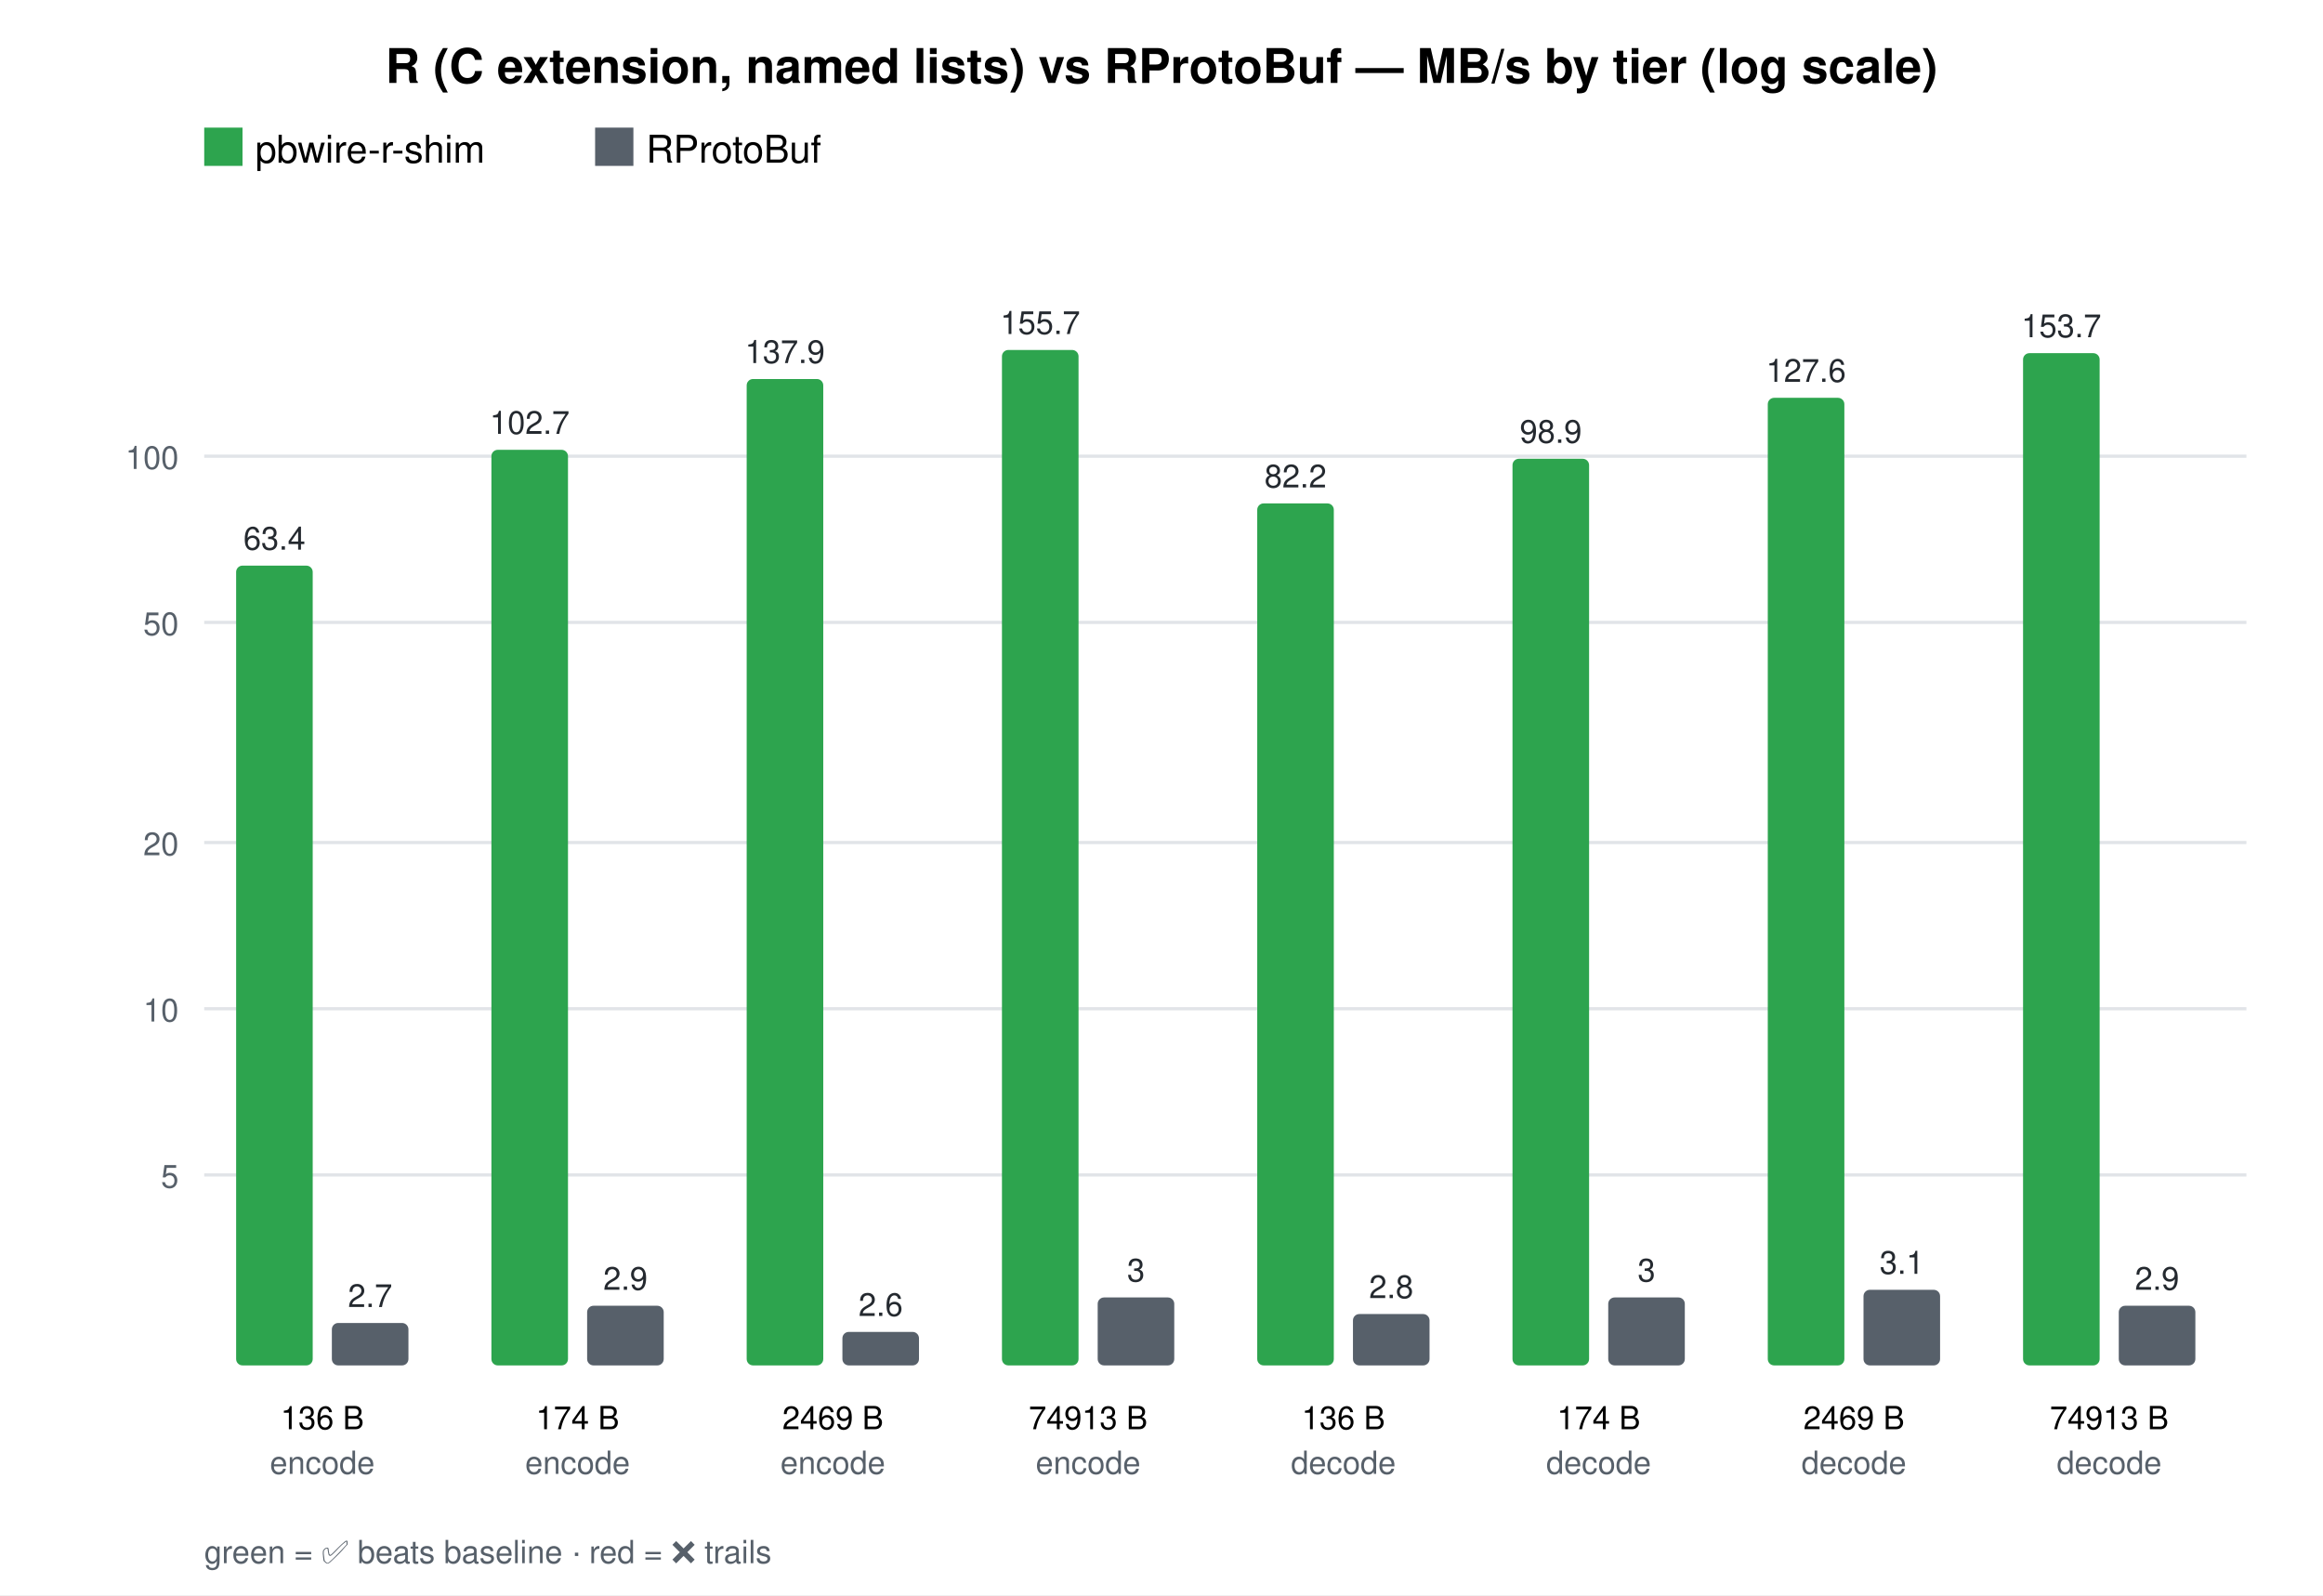
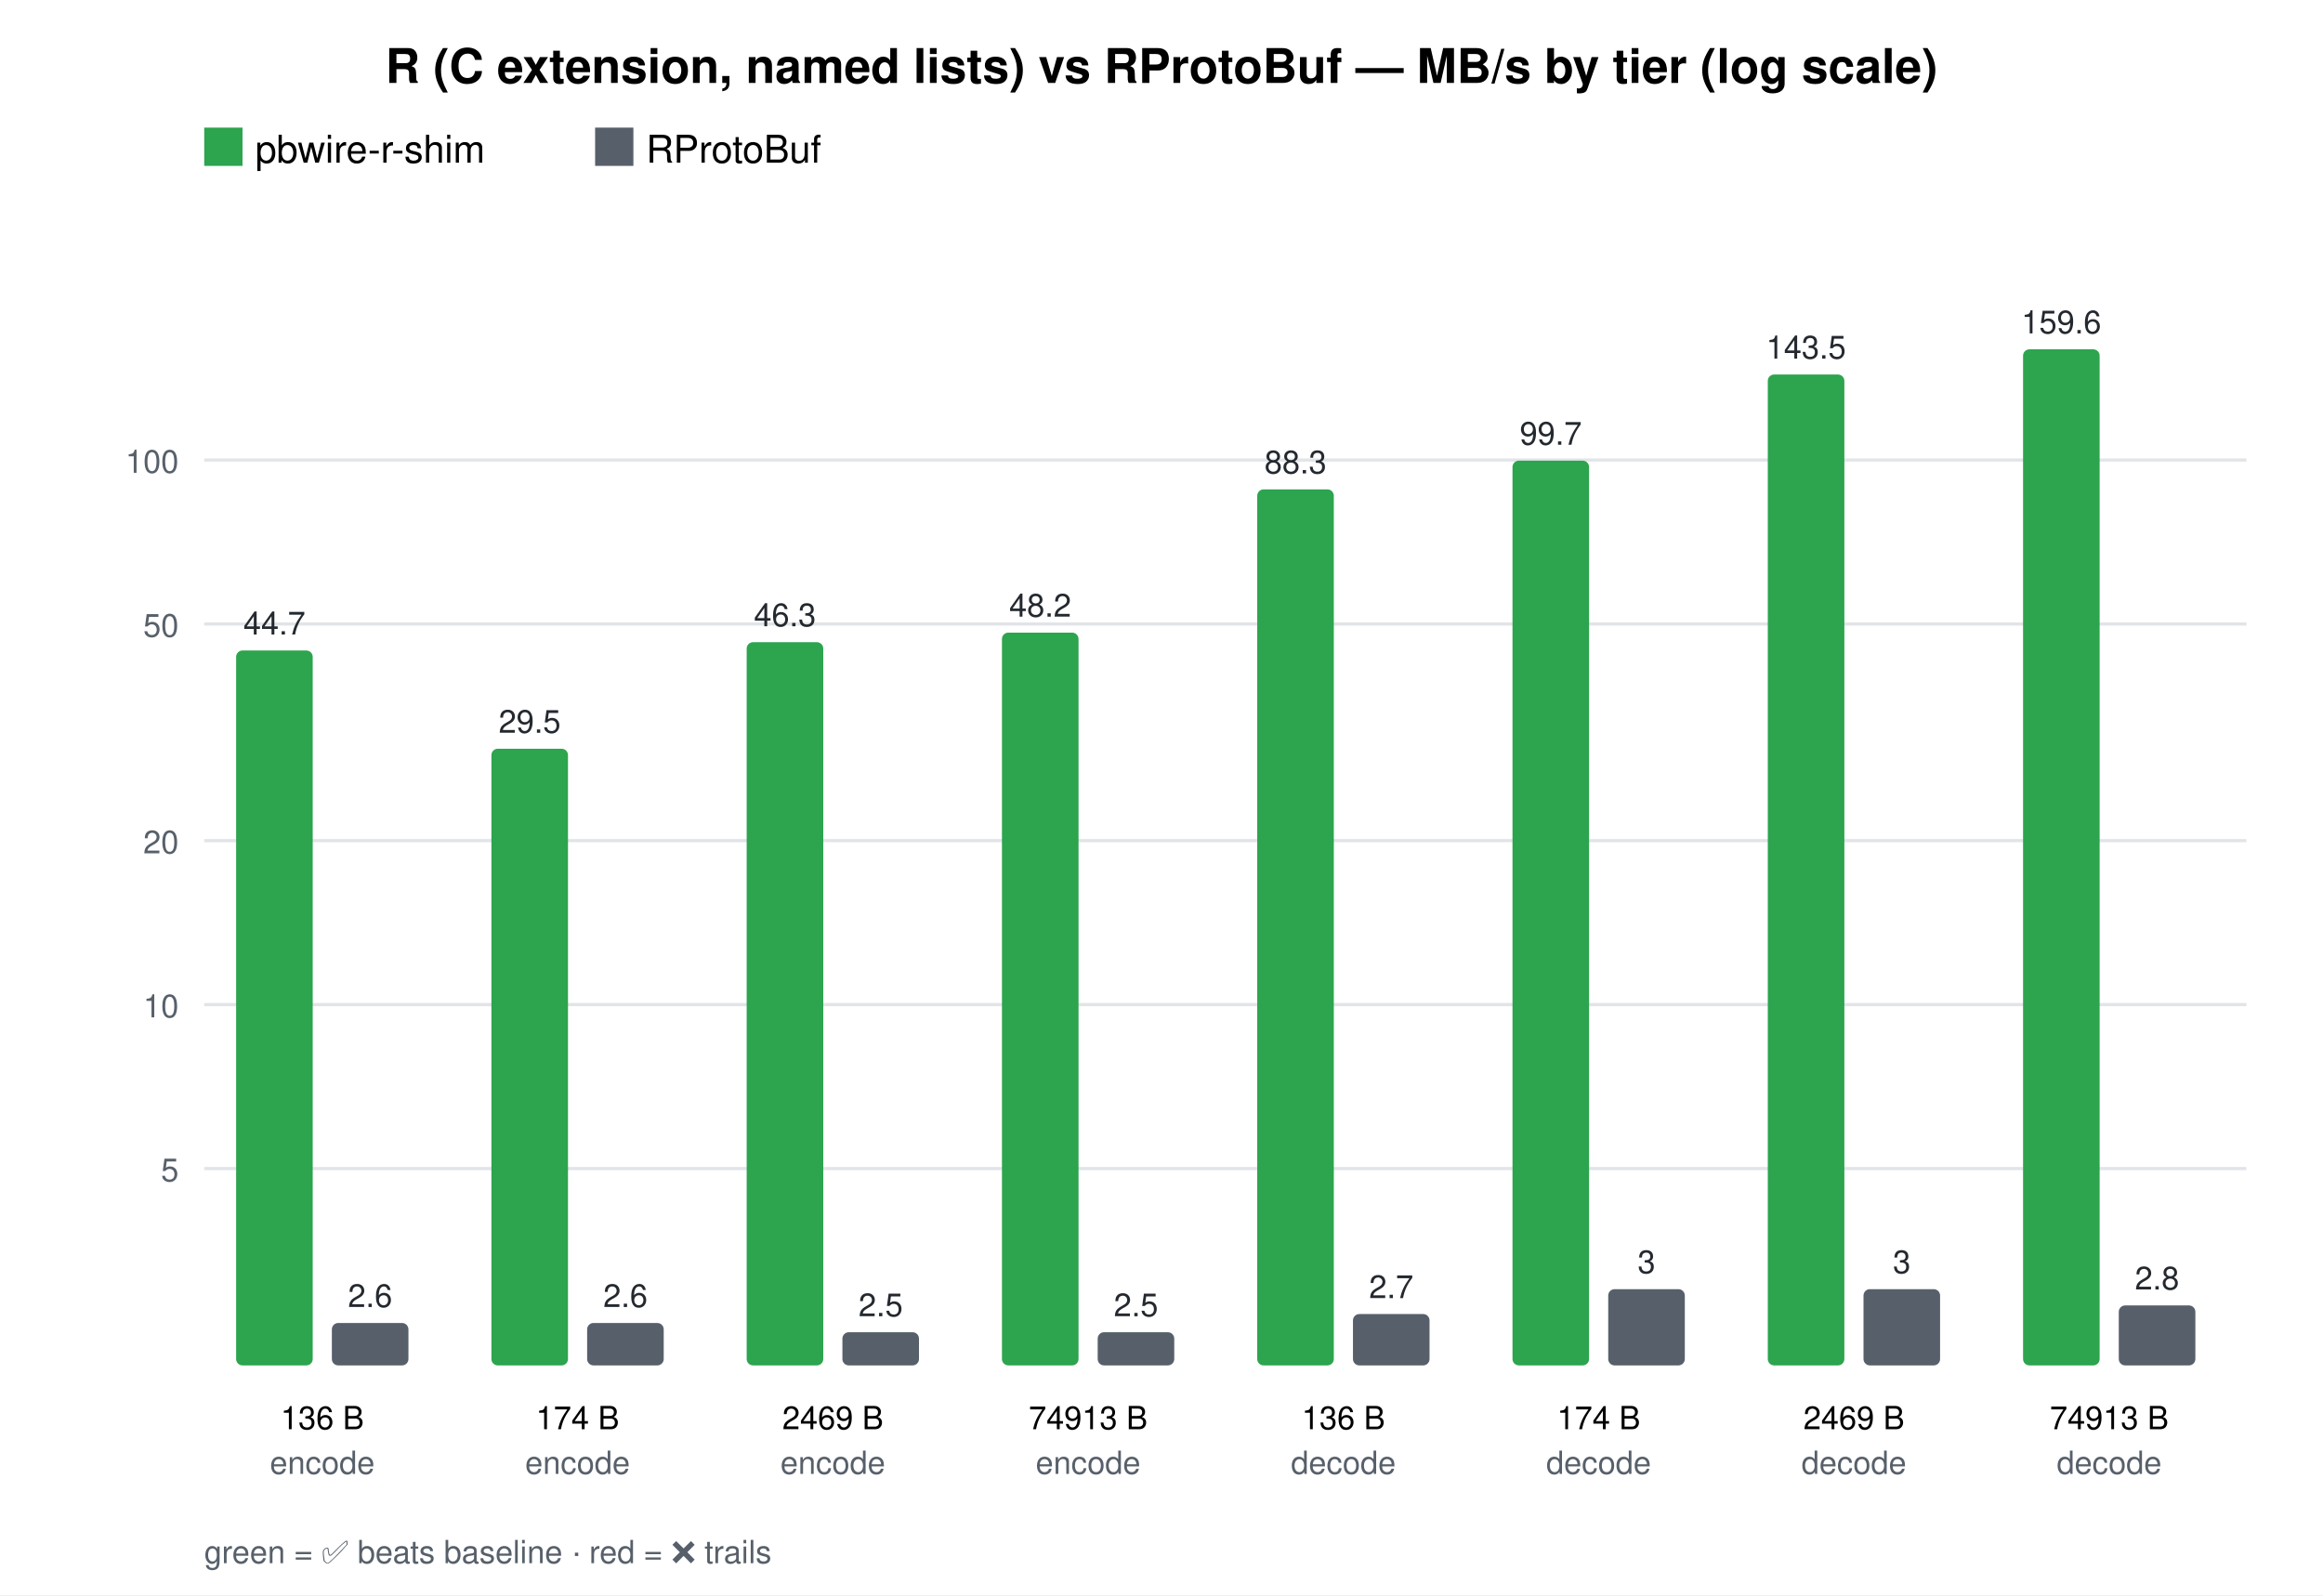
<svg xmlns="http://www.w3.org/2000/svg" width="728" height="500" font-family="Helvetica, Arial, sans-serif">
  <rect width="728" height="500" fill="#ffffff" />
  <text x="364.0" y="26" text-anchor="middle" font-size="15" font-weight="bold">R (C extension, named lists) vs RProtoBuf — MB/s by tier (log scale)</text>
  <rect x="64" y="40" width="12" height="12" fill="#2da44e" />
  <text x="80" y="51" font-size="12">pbwire-r-shim</text>
  <rect x="186.5" y="40" width="12" height="12" fill="#57606a" />
  <text x="202.5" y="51" font-size="12">RProtoBuf</text>
-   <line x1="64" y1="368.3" x2="704" y2="368.3" stroke="#e1e4e8" />
-   <text x="56" y="372.3" text-anchor="end" font-size="10" fill="#57606a">5</text>
-   <line x1="64" y1="316.2" x2="704" y2="316.2" stroke="#e1e4e8" />
-   <text x="56" y="320.2" text-anchor="end" font-size="10" fill="#57606a">10</text>
-   <line x1="64" y1="264.1" x2="704" y2="264.1" stroke="#e1e4e8" />
-   <text x="56" y="268.1" text-anchor="end" font-size="10" fill="#57606a">20</text>
-   <line x1="64" y1="195.1" x2="704" y2="195.1" stroke="#e1e4e8" />
-   <text x="56" y="199.1" text-anchor="end" font-size="10" fill="#57606a">50</text>
-   <line x1="64" y1="143.0" x2="704" y2="143.0" stroke="#e1e4e8" />
-   <text x="56" y="147.0" text-anchor="end" font-size="10" fill="#57606a">100</text>
+   <line x1="64" y1="366.3" x2="704" y2="366.3" stroke="#e1e4e8" />
+   <text x="56" y="370.3" text-anchor="end" font-size="10" fill="#57606a">5</text>
+   <line x1="64" y1="314.9" x2="704" y2="314.9" stroke="#e1e4e8" />
+   <text x="56" y="318.9" text-anchor="end" font-size="10" fill="#57606a">10</text>
+   <line x1="64" y1="263.5" x2="704" y2="263.5" stroke="#e1e4e8" />
+   <text x="56" y="267.5" text-anchor="end" font-size="10" fill="#57606a">20</text>
+   <line x1="64" y1="195.6" x2="704" y2="195.6" stroke="#e1e4e8" />
+   <text x="56" y="199.6" text-anchor="end" font-size="10" fill="#57606a">50</text>
+   <line x1="64" y1="144.2" x2="704" y2="144.2" stroke="#e1e4e8" />
+   <text x="56" y="148.2" text-anchor="end" font-size="10" fill="#57606a">100</text>
  <text x="101.0" y="448" text-anchor="middle" font-size="10">136 B</text>
  <text x="101.0" y="462" text-anchor="middle" font-size="10" fill="#57606a">encode</text>
-   <rect x="74.0" y="177.3" width="24" height="250.7" rx="2" fill="#2da44e" />
-   <text x="86.0" y="172.3" text-anchor="middle" font-size="10" fill="#24292f">63.4</text>
+   <rect x="74.0" y="203.9" width="24" height="224.1" rx="2" fill="#2da44e" />
+   <text x="86.0" y="198.9" text-anchor="middle" font-size="10" fill="#24292f">44.7</text>
  <rect x="104.0" y="414.7" width="24" height="13.3" rx="2" fill="#57606a" />
-   <text x="116.0" y="409.7" text-anchor="middle" font-size="10" fill="#24292f">2.7</text>
+   <text x="116.0" y="409.7" text-anchor="middle" font-size="10" fill="#24292f">2.6</text>
  <text x="181.0" y="448" text-anchor="middle" font-size="10">174 B</text>
  <text x="181.0" y="462" text-anchor="middle" font-size="10" fill="#57606a">encode</text>
-   <rect x="154.0" y="141.0" width="24" height="287.0" rx="2" fill="#2da44e" />
-   <text x="166.0" y="136.0" text-anchor="middle" font-size="10" fill="#24292f">102.7</text>
-   <rect x="184.0" y="409.3" width="24" height="18.7" rx="2" fill="#57606a" />
-   <text x="196.0" y="404.3" text-anchor="middle" font-size="10" fill="#24292f">2.9</text>
+   <rect x="154.0" y="234.7" width="24" height="193.3" rx="2" fill="#2da44e" />
+   <text x="166.0" y="229.7" text-anchor="middle" font-size="10" fill="#24292f">29.5</text>
+   <rect x="184.0" y="414.7" width="24" height="13.3" rx="2" fill="#57606a" />
+   <text x="196.0" y="409.7" text-anchor="middle" font-size="10" fill="#24292f">2.6</text>
  <text x="261.0" y="448" text-anchor="middle" font-size="10">2469 B</text>
  <text x="261.0" y="462" text-anchor="middle" font-size="10" fill="#57606a">encode</text>
-   <rect x="234.0" y="118.8" width="24" height="309.2" rx="2" fill="#2da44e" />
-   <text x="246.0" y="113.8" text-anchor="middle" font-size="10" fill="#24292f">137.9</text>
-   <rect x="264.0" y="417.5" width="24" height="10.5" rx="2" fill="#57606a" />
-   <text x="276.0" y="412.5" text-anchor="middle" font-size="10" fill="#24292f">2.6</text>
+   <rect x="234.0" y="201.3" width="24" height="226.7" rx="2" fill="#2da44e" />
+   <text x="246.0" y="196.3" text-anchor="middle" font-size="10" fill="#24292f">46.3</text>
+   <rect x="264.0" y="417.6" width="24" height="10.4" rx="2" fill="#57606a" />
+   <text x="276.0" y="412.6" text-anchor="middle" font-size="10" fill="#24292f">2.5</text>
  <text x="341.0" y="448" text-anchor="middle" font-size="10">74913 B</text>
  <text x="341.0" y="462" text-anchor="middle" font-size="10" fill="#57606a">encode</text>
-   <rect x="314.0" y="109.7" width="24" height="318.3" rx="2" fill="#2da44e" />
-   <text x="326.0" y="104.7" text-anchor="middle" font-size="10" fill="#24292f">155.7</text>
-   <rect x="344.0" y="406.7" width="24" height="21.3" rx="2" fill="#57606a" />
-   <text x="356.0" y="401.7" text-anchor="middle" font-size="10" fill="#24292f">3</text>
+   <rect x="314.0" y="198.3" width="24" height="229.7" rx="2" fill="#2da44e" />
+   <text x="326.0" y="193.3" text-anchor="middle" font-size="10" fill="#24292f">48.2</text>
+   <rect x="344.0" y="417.6" width="24" height="10.4" rx="2" fill="#57606a" />
+   <text x="356.0" y="412.6" text-anchor="middle" font-size="10" fill="#24292f">2.5</text>
  <text x="421.0" y="448" text-anchor="middle" font-size="10">136 B</text>
  <text x="421.0" y="462" text-anchor="middle" font-size="10" fill="#57606a">decode</text>
-   <rect x="394.0" y="157.8" width="24" height="270.2" rx="2" fill="#2da44e" />
-   <text x="406.0" y="152.8" text-anchor="middle" font-size="10" fill="#24292f">82.2</text>
+   <rect x="394.0" y="153.4" width="24" height="274.6" rx="2" fill="#2da44e" />
+   <text x="406.0" y="148.4" text-anchor="middle" font-size="10" fill="#24292f">88.3</text>
  <rect x="424.0" y="411.9" width="24" height="16.1" rx="2" fill="#57606a" />
-   <text x="436.0" y="406.9" text-anchor="middle" font-size="10" fill="#24292f">2.8</text>
+   <text x="436.0" y="406.9" text-anchor="middle" font-size="10" fill="#24292f">2.7</text>
  <text x="501.0" y="448" text-anchor="middle" font-size="10">174 B</text>
  <text x="501.0" y="462" text-anchor="middle" font-size="10" fill="#57606a">decode</text>
-   <rect x="474.0" y="143.8" width="24" height="284.2" rx="2" fill="#2da44e" />
-   <text x="486.0" y="138.8" text-anchor="middle" font-size="10" fill="#24292f">98.9</text>
-   <rect x="504.0" y="406.7" width="24" height="21.3" rx="2" fill="#57606a" />
-   <text x="516.0" y="401.7" text-anchor="middle" font-size="10" fill="#24292f">3</text>
+   <rect x="474.0" y="144.4" width="24" height="283.6" rx="2" fill="#2da44e" />
+   <text x="486.0" y="139.4" text-anchor="middle" font-size="10" fill="#24292f">99.7</text>
+   <rect x="504.0" y="404.1" width="24" height="23.9" rx="2" fill="#57606a" />
+   <text x="516.0" y="399.1" text-anchor="middle" font-size="10" fill="#24292f">3</text>
  <text x="581.0" y="448" text-anchor="middle" font-size="10">2469 B</text>
  <text x="581.0" y="462" text-anchor="middle" font-size="10" fill="#57606a">decode</text>
-   <rect x="554.0" y="124.7" width="24" height="303.3" rx="2" fill="#2da44e" />
-   <text x="566.0" y="119.7" text-anchor="middle" font-size="10" fill="#24292f">127.6</text>
-   <rect x="584.0" y="404.3" width="24" height="23.7" rx="2" fill="#57606a" />
-   <text x="596.0" y="399.3" text-anchor="middle" font-size="10" fill="#24292f">3.1</text>
+   <rect x="554.0" y="117.4" width="24" height="310.6" rx="2" fill="#2da44e" />
+   <text x="566.0" y="112.4" text-anchor="middle" font-size="10" fill="#24292f">143.5</text>
+   <rect x="584.0" y="404.1" width="24" height="23.9" rx="2" fill="#57606a" />
+   <text x="596.0" y="399.1" text-anchor="middle" font-size="10" fill="#24292f">3</text>
  <text x="661.0" y="448" text-anchor="middle" font-size="10">74913 B</text>
  <text x="661.0" y="462" text-anchor="middle" font-size="10" fill="#57606a">decode</text>
-   <rect x="634.0" y="110.7" width="24" height="317.3" rx="2" fill="#2da44e" />
-   <text x="646.0" y="105.7" text-anchor="middle" font-size="10" fill="#24292f">153.7</text>
-   <rect x="664.0" y="409.3" width="24" height="18.7" rx="2" fill="#57606a" />
-   <text x="676.0" y="404.3" text-anchor="middle" font-size="10" fill="#24292f">2.9</text>
+   <rect x="634.0" y="109.5" width="24" height="318.5" rx="2" fill="#2da44e" />
+   <text x="646.0" y="104.5" text-anchor="middle" font-size="10" fill="#24292f">159.6</text>
+   <rect x="664.0" y="409.2" width="24" height="18.8" rx="2" fill="#57606a" />
+   <text x="676.0" y="404.2" text-anchor="middle" font-size="10" fill="#24292f">2.8</text>
  <text x="64" y="490" font-size="10" fill="#57606a">green = ✅ beats baseline · red = ❌ trails</text>
</svg>
